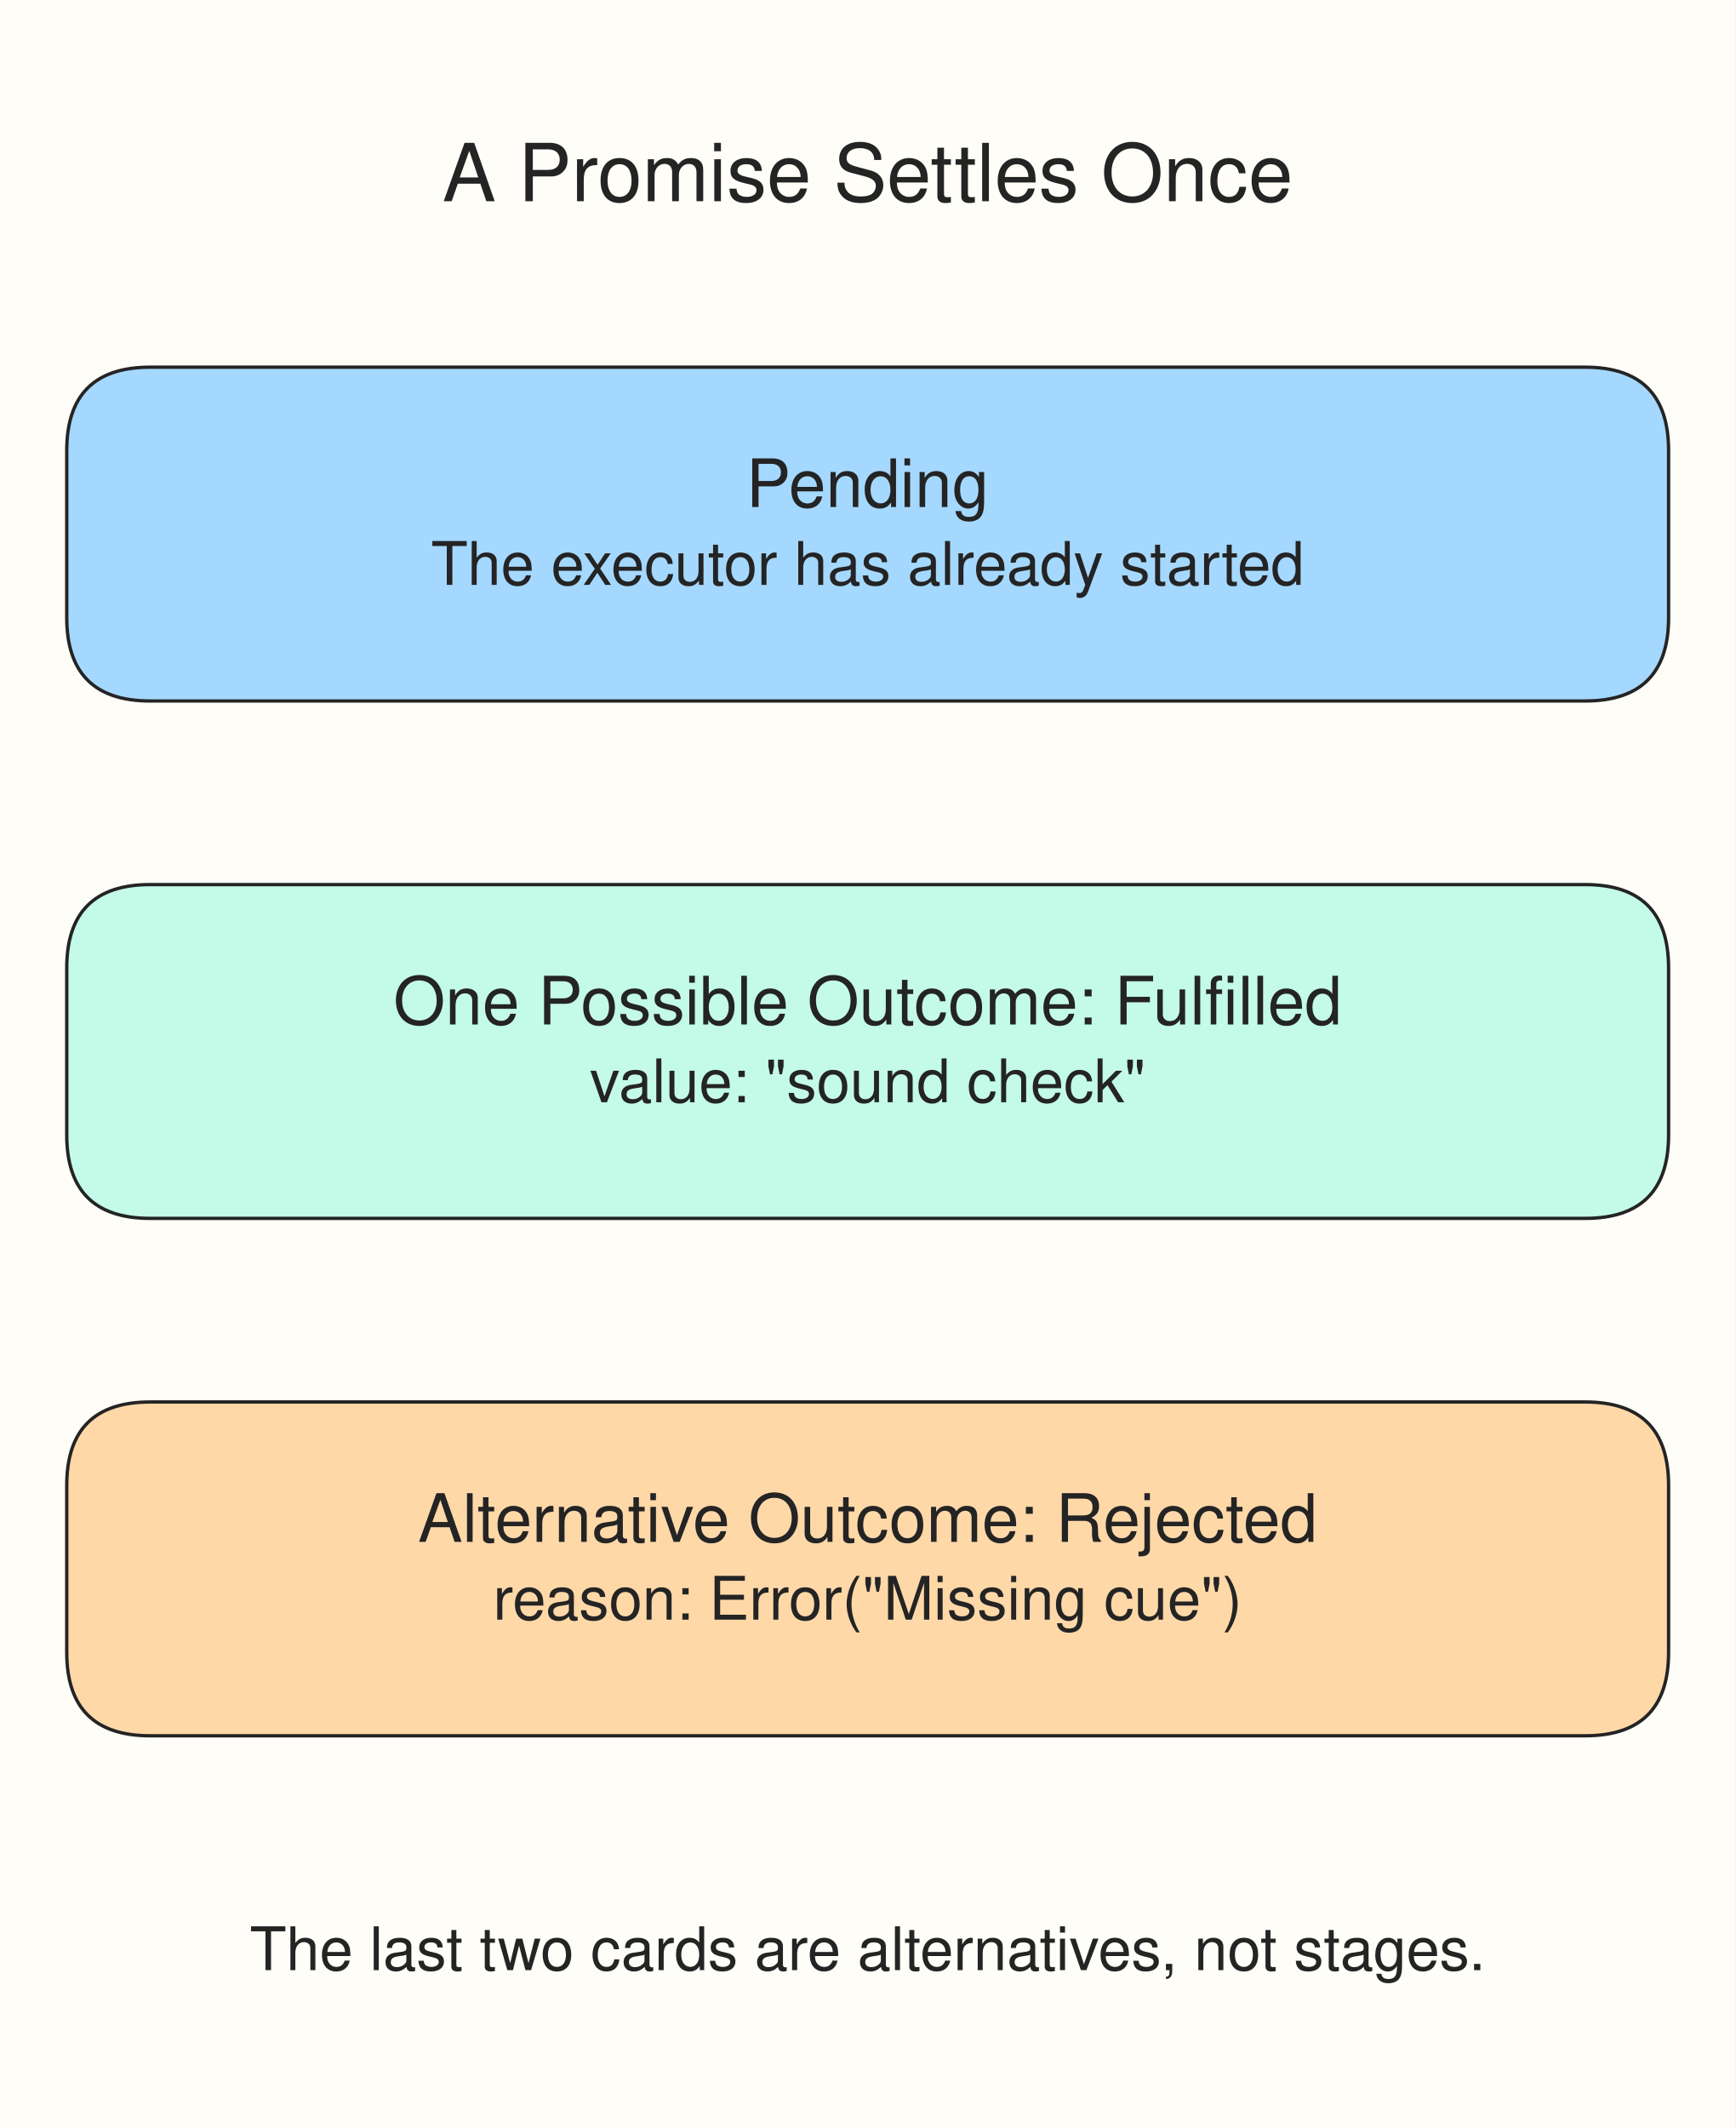
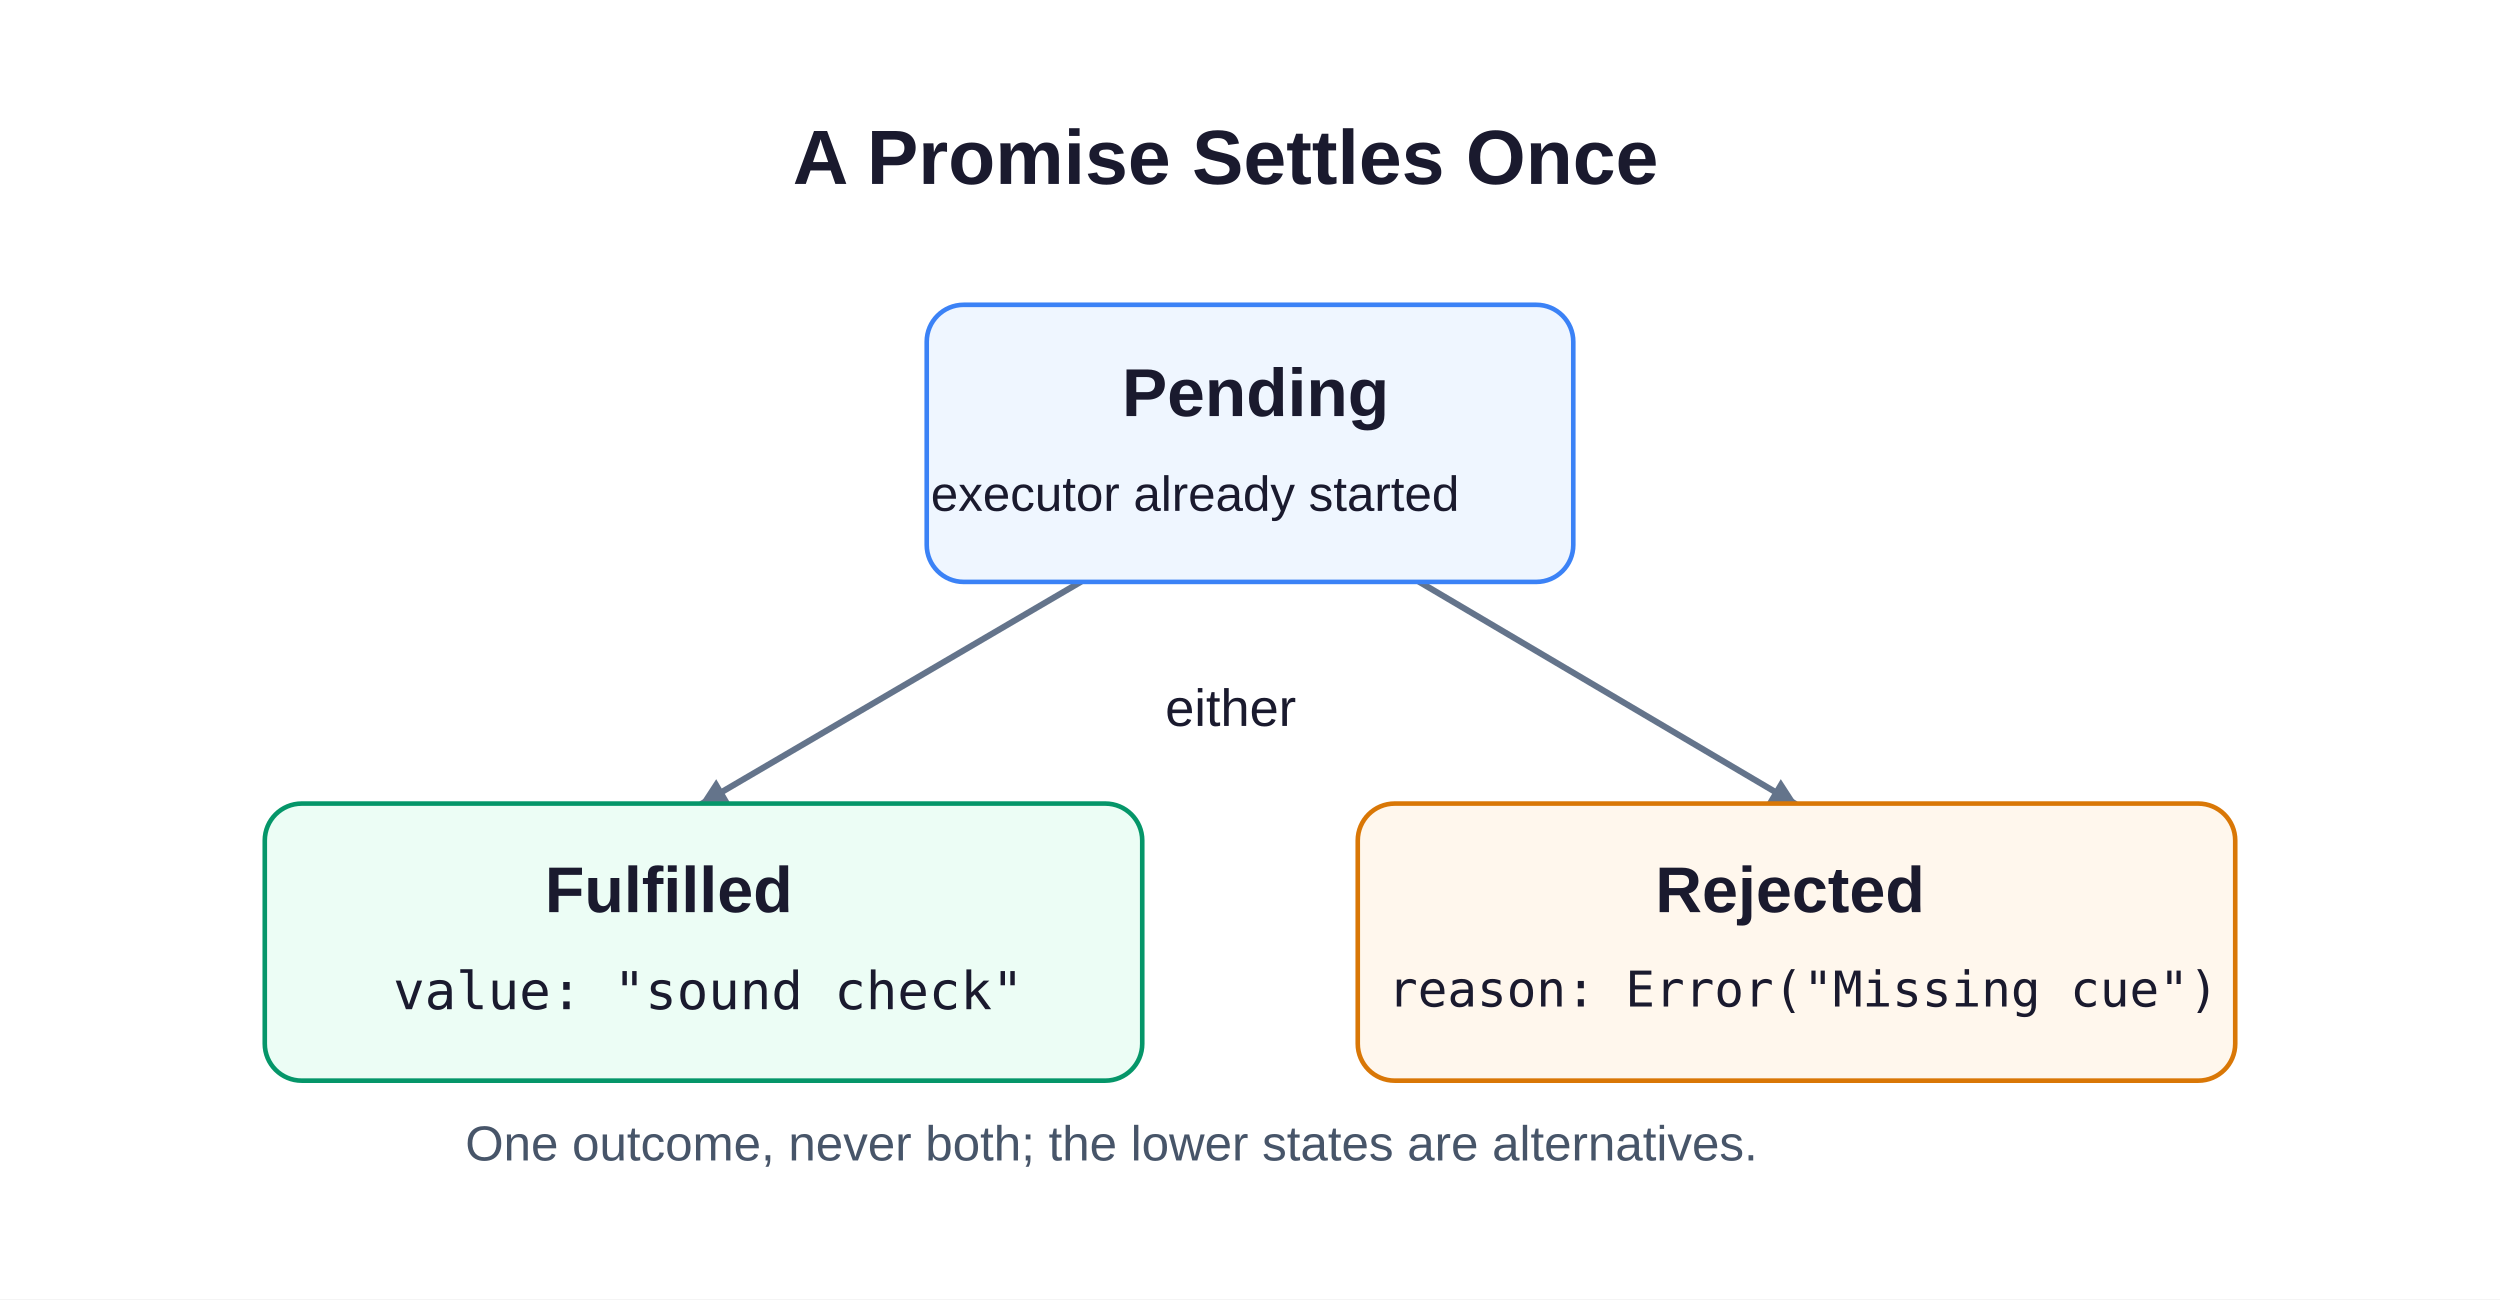
- <svg xmlns="http://www.w3.org/2000/svg" version="1.1" viewBox="0 0 520 637.5" width="520" height="637.5" role="img" aria-labelledby="figure-title figure-desc">
+ <svg xmlns="http://www.w3.org/2000/svg" viewBox="-16 -16 812 422" role="img" aria-labelledby="figure-title figure-desc">
  <defs>
-     <style class="style-fonts">
-       </style>
+     <marker id="arrow-tip" markerWidth="9" markerHeight="9" refX="8" refY="4.5" orient="auto" markerUnits="userSpaceOnUse">
+       <path d="M0 0L9 4.5 0 9Z" fill="#64748b" />
+     </marker>
  </defs>
-   <rect x="0" y="0" width="520" height="637.5" fill="#fffdf7" />
-   <g transform="translate(132.6172 40) rotate(0 127.3828 13.8)">
-     <text x="127.383" y="20.28" font-family="Helvetica, Segoe UI Emoji" font-size="24px" fill="#242424" text-anchor="middle" style="white-space: pre;" direction="ltr" dominant-baseline="alphabetic">A Promise Settles Once</text>
-   </g>
-   <g stroke-linecap="round" transform="translate(20 20) rotate(0 240 298.75)">
-     <path d="M32 0 C124.75 0, 217.5 0, 448 0 M32 0 C118.94 0, 205.88 0, 448 0 M448 0 C469.33 0, 480 10.67, 480 32 M448 0 C469.33 0, 480 10.67, 480 32 M480 32 C480 209.87, 480 387.75, 480 565.5 M480 32 C480 218.92, 480 405.85, 480 565.5 M480 565.5 C480 586.83, 469.33 597.5, 448 597.5 M480 565.5 C480 586.83, 469.33 597.5, 448 597.5 M448 597.5 C336.48 597.5, 224.95 597.5, 32 597.5 M448 597.5 C322.24 597.5, 196.48 597.5, 32 597.5 M32 597.5 C10.67 597.5, 0 586.83, 0 565.5 M32 597.5 C10.67 597.5, 0 586.83, 0 565.5 M0 565.5 C0 418.66, 0 271.82, 0 32 M0 565.5 C0 376.16, 0 186.83, 0 32 M0 32 C0 10.67, 10.67 0, 32 0 M0 32 C0 10.67, 10.67 0, 32 0" stroke="transparent" stroke-width="2" fill="none" />
-   </g>
-   <g stroke-linecap="round" transform="translate(20 110) rotate(0 240 50)">
-     <path d="M25 0 C122.59 0, 220.18 0, 455 0 C471.67 0, 480 8.33, 480 25 C480 40.25, 480 55.51, 480 75 C480 91.67, 471.67 100, 455 100 C317.71 100, 180.41 100, 25 100 C8.33 100, 0 91.67, 0 75 C0 58.09, 0 41.17, 0 25 C0 8.33, 8.33 0, 25 0" stroke="none" stroke-width="0" fill="#a5d8ff" />
-     <path d="M25 0 C177.54 0, 330.08 0, 455 0 M25 0 C147.27 0, 269.55 0, 455 0 M455 0 C471.67 0, 480 8.33, 480 25 M455 0 C471.67 0, 480 8.33, 480 25 M480 25 C480 39.69, 480 54.37, 480 75 M480 25 C480 41.99, 480 58.98, 480 75 M480 75 C480 91.67, 471.67 100, 455 100 M480 75 C480 91.67, 471.67 100, 455 100 M455 100 C326.41 100, 197.83 100, 25 100 M455 100 C344.13 100, 233.26 100, 25 100 M25 100 C8.33 100, 0 91.67, 0 75 M25 100 C8.33 100, 0 91.67, 0 75 M0 75 C0 58.9, 0 42.8, 0 25 M0 75 C0 64.08, 0 53.15, 0 25 M0 25 C0 8.33, 8.33 0, 25 0 M0 25 C0 8.33, 8.33 0, 25 0" stroke="#242424" stroke-width="1" fill="none" />
-   </g>
-   <g transform="translate(223.3008 135) rotate(0 36.69922 11.5)">
-     <text x="36.699" y="16.9" font-family="Helvetica, Segoe UI Emoji" font-size="20px" fill="#242424" text-anchor="middle" style="white-space: pre;" direction="ltr" dominant-baseline="alphabetic">Pending</text>
-   </g>
-   <g transform="translate(128.4277 160) rotate(0 131.5723 10.35)">
-     <text x="131.572" y="15.21" font-family="Helvetica, Segoe UI Emoji" font-size="18px" fill="#242424" text-anchor="middle" style="white-space: pre;" direction="ltr" dominant-baseline="alphabetic">The executor has already started</text>
-   </g>
-   <g stroke-linecap="round" transform="translate(20 265) rotate(0 240 50)">
-     <path d="M25 0 C193.7 0, 362.39 0, 455 0 C471.67 0, 480 8.33, 480 25 C480 37.35, 480 49.7, 480 75 C480 91.67, 471.67 100, 455 100 C287.17 100, 119.34 100, 25 100 C8.33 100, 0 91.67, 0 75 C0 62.43, 0 49.85, 0 25 C0 8.33, 8.33 0, 25 0" stroke="none" stroke-width="0" fill="#c3fae8" />
-     <path d="M25 0 C177.42 0, 329.85 0, 455 0 M25 0 C122.64 0, 220.27 0, 455 0 M455 0 C471.67 0, 480 8.33, 480 25 M455 0 C471.67 0, 480 8.33, 480 25 M480 25 C480 38.52, 480 52.05, 480 75 M480 25 C480 38.47, 480 51.93, 480 75 M480 75 C480 91.67, 471.67 100, 455 100 M480 75 C480 91.67, 471.67 100, 455 100 M455 100 C326.83 100, 198.66 100, 25 100 M455 100 C316.31 100, 177.61 100, 25 100 M25 100 C8.33 100, 0 91.67, 0 75 M25 100 C8.33 100, 0 91.67, 0 75 M0 75 C0 62.12, 0 49.24, 0 25 M0 75 C0 59.92, 0 44.84, 0 25 M0 25 C0 8.33, 8.33 0, 25 0 M0 25 C0 8.33, 8.33 0, 25 0" stroke="#242424" stroke-width="1" fill="none" />
-   </g>
-   <g transform="translate(117.1582 290) rotate(0 142.8418 11.5)">
-     <text x="142.842" y="16.9" font-family="Helvetica, Segoe UI Emoji" font-size="20px" fill="#242424" text-anchor="middle" style="white-space: pre;" direction="ltr" dominant-baseline="alphabetic">One Possible Outcome: Fulfilled</text>
-   </g>
-   <g transform="translate(176.561 315) rotate(0 83.43896 10.35)">
-     <text x="83.439" y="15.21" font-family="Helvetica, Segoe UI Emoji" font-size="18px" fill="#242424" text-anchor="middle" style="white-space: pre;" direction="ltr" dominant-baseline="alphabetic">value: "sound check"</text>
-   </g>
-   <g stroke-linecap="round" transform="translate(20 420) rotate(0 240 50)">
-     <path d="M25 0 C181.66 0, 338.32 0, 455 0 C471.67 0, 480 8.33, 480 25 C480 42.62, 480 60.23, 480 75 C480 91.67, 471.67 100, 455 100 C291.15 100, 127.3 100, 25 100 C8.33 100, 0 91.67, 0 75 C0 55.01, 0 35.03, 0 25 C0 8.33, 8.33 0, 25 0" stroke="none" stroke-width="0" fill="#ffd8a8" />
-     <path d="M25 0 C114.87 0, 204.73 0, 455 0 M25 0 C141.59 0, 258.18 0, 455 0 M455 0 C471.67 0, 480 8.33, 480 25 M455 0 C471.67 0, 480 8.33, 480 25 M480 25 C480 42.52, 480 60.04, 480 75 M480 25 C480 44.22, 480 63.45, 480 75 M480 75 C480 91.67, 471.67 100, 455 100 M480 75 C480 91.67, 471.67 100, 455 100 M455 100 C325.01 100, 195.01 100, 25 100 M455 100 C323.89 100, 192.78 100, 25 100 M25 100 C8.33 100, 0 91.67, 0 75 M25 100 C8.33 100, 0 91.67, 0 75 M0 75 C0 57.26, 0 39.51, 0 25 M0 75 C0 63.59, 0 52.18, 0 25 M0 25 C0 8.33, 8.33 0, 25 0 M0 25 C0 8.33, 8.33 0, 25 0" stroke="#242424" stroke-width="1" fill="none" />
-   </g>
-   <g transform="translate(124.3799 445) rotate(0 135.6201 11.5)">
-     <text x="135.62" y="16.9" font-family="Helvetica, Segoe UI Emoji" font-size="20px" fill="#242424" text-anchor="middle" style="white-space: pre;" direction="ltr" dominant-baseline="alphabetic">Alternative Outcome: Rejected</text>
-   </g>
-   <g transform="translate(147.5791 470) rotate(0 112.4209 10.35)">
-     <text x="112.421" y="15.21" font-family="Helvetica, Segoe UI Emoji" font-size="18px" fill="#242424" text-anchor="middle" style="white-space: pre;" direction="ltr" dominant-baseline="alphabetic">reason: Error("Missing cue")</text>
-   </g>
-   <g transform="translate(73.90918 575) rotate(0 186.0908 10.35)">
-     <text x="186.091" y="15.21" font-family="Helvetica, Segoe UI Emoji" font-size="18px" fill="#242424" text-anchor="middle" style="white-space: pre;" direction="ltr" dominant-baseline="alphabetic">The last two cards are alternatives, not stages.</text>
-   </g>
+   <rect x="-16" y="-16" width="812" height="422" fill="#ffffff" />
+   <path d="M335 173 L212 245" fill="none" stroke="#64748b" stroke-width="2" stroke-linecap="round" stroke-linejoin="round" marker-end="url(#arrow-tip)" />
+   <path d="M445 173 L567 245" fill="none" stroke="#64748b" stroke-width="2" stroke-linecap="round" stroke-linejoin="round" marker-end="url(#arrow-tip)" />
+   <rect x="285" y="83" width="210" height="90" rx="12" fill="#eff6ff" stroke="#3b82f6" stroke-width="1.5" />
+   <rect x="70" y="245" width="285" height="90" rx="12" fill="#ecfdf5" stroke="#059669" stroke-width="1.5" />
+   <rect x="425" y="245" width="285" height="90" rx="12" fill="#fff7ed" stroke="#d97706" stroke-width="1.5" />
+   <text x="241.5" y="43.75" fill="#1a1a2e" text-anchor="start" font-family="Arial, Helvetica, sans-serif" font-size="25" font-weight="700">
+     <tspan x="241.5">A Promise Settles Once</tspan>
+   </text>
+   <text x="348.42" y="119.14" fill="#1a1a2e" text-anchor="start" font-family="Arial, Helvetica, sans-serif" font-size="22" font-weight="700">
+     <tspan x="348.42">Pending</tspan>
+   </text>
+   <text x="286.32" y="149.92" fill="#1a1a2e" text-anchor="start" font-family="Arial, Helvetica, sans-serif" font-size="16" font-weight="500">
+     <tspan x="286.32">executor already started</tspan>
+   </text>
+   <text x="160.97" y="280.27" fill="#1a1a2e" text-anchor="start" font-family="Arial, Helvetica, sans-serif" font-size="21" font-weight="600">
+     <tspan x="160.97">Fulfilled</tspan>
+   </text>
+   <text x="111.7" y="311.79" fill="#1a1a2e" text-anchor="start" font-family="ui-monospace, SFMono-Regular, Consolas, monospace" font-size="17" font-weight="500">
+     <tspan x="111.7">value: "sound check"</tspan>
+   </text>
+   <text x="521.64" y="280.27" fill="#1a1a2e" text-anchor="start" font-family="Arial, Helvetica, sans-serif" font-size="21" font-weight="600">
+     <tspan x="521.64">Rejected</tspan>
+   </text>
+   <text x="434.84" y="310.92" fill="#1a1a2e" text-anchor="start" font-family="ui-monospace, SFMono-Regular, Consolas, monospace" font-size="16" font-weight="500">
+     <tspan x="434.84">reason: Error("Missing cue")</tspan>
+   </text>
+   <text x="362.46" y="219.79" fill="#1a1a2e" text-anchor="start" font-family="Arial, Helvetica, sans-serif" font-size="17" font-weight="500">
+     <tspan x="362.46">either</tspan>
+   </text>
+   <text x="135.12" y="360.92" fill="#475569" text-anchor="start" font-family="Arial, Helvetica, sans-serif" font-size="16" font-weight="500">
+     <tspan x="135.12">One outcome, never both; the lower states are alternatives.</tspan>
+   </text>
</svg>
